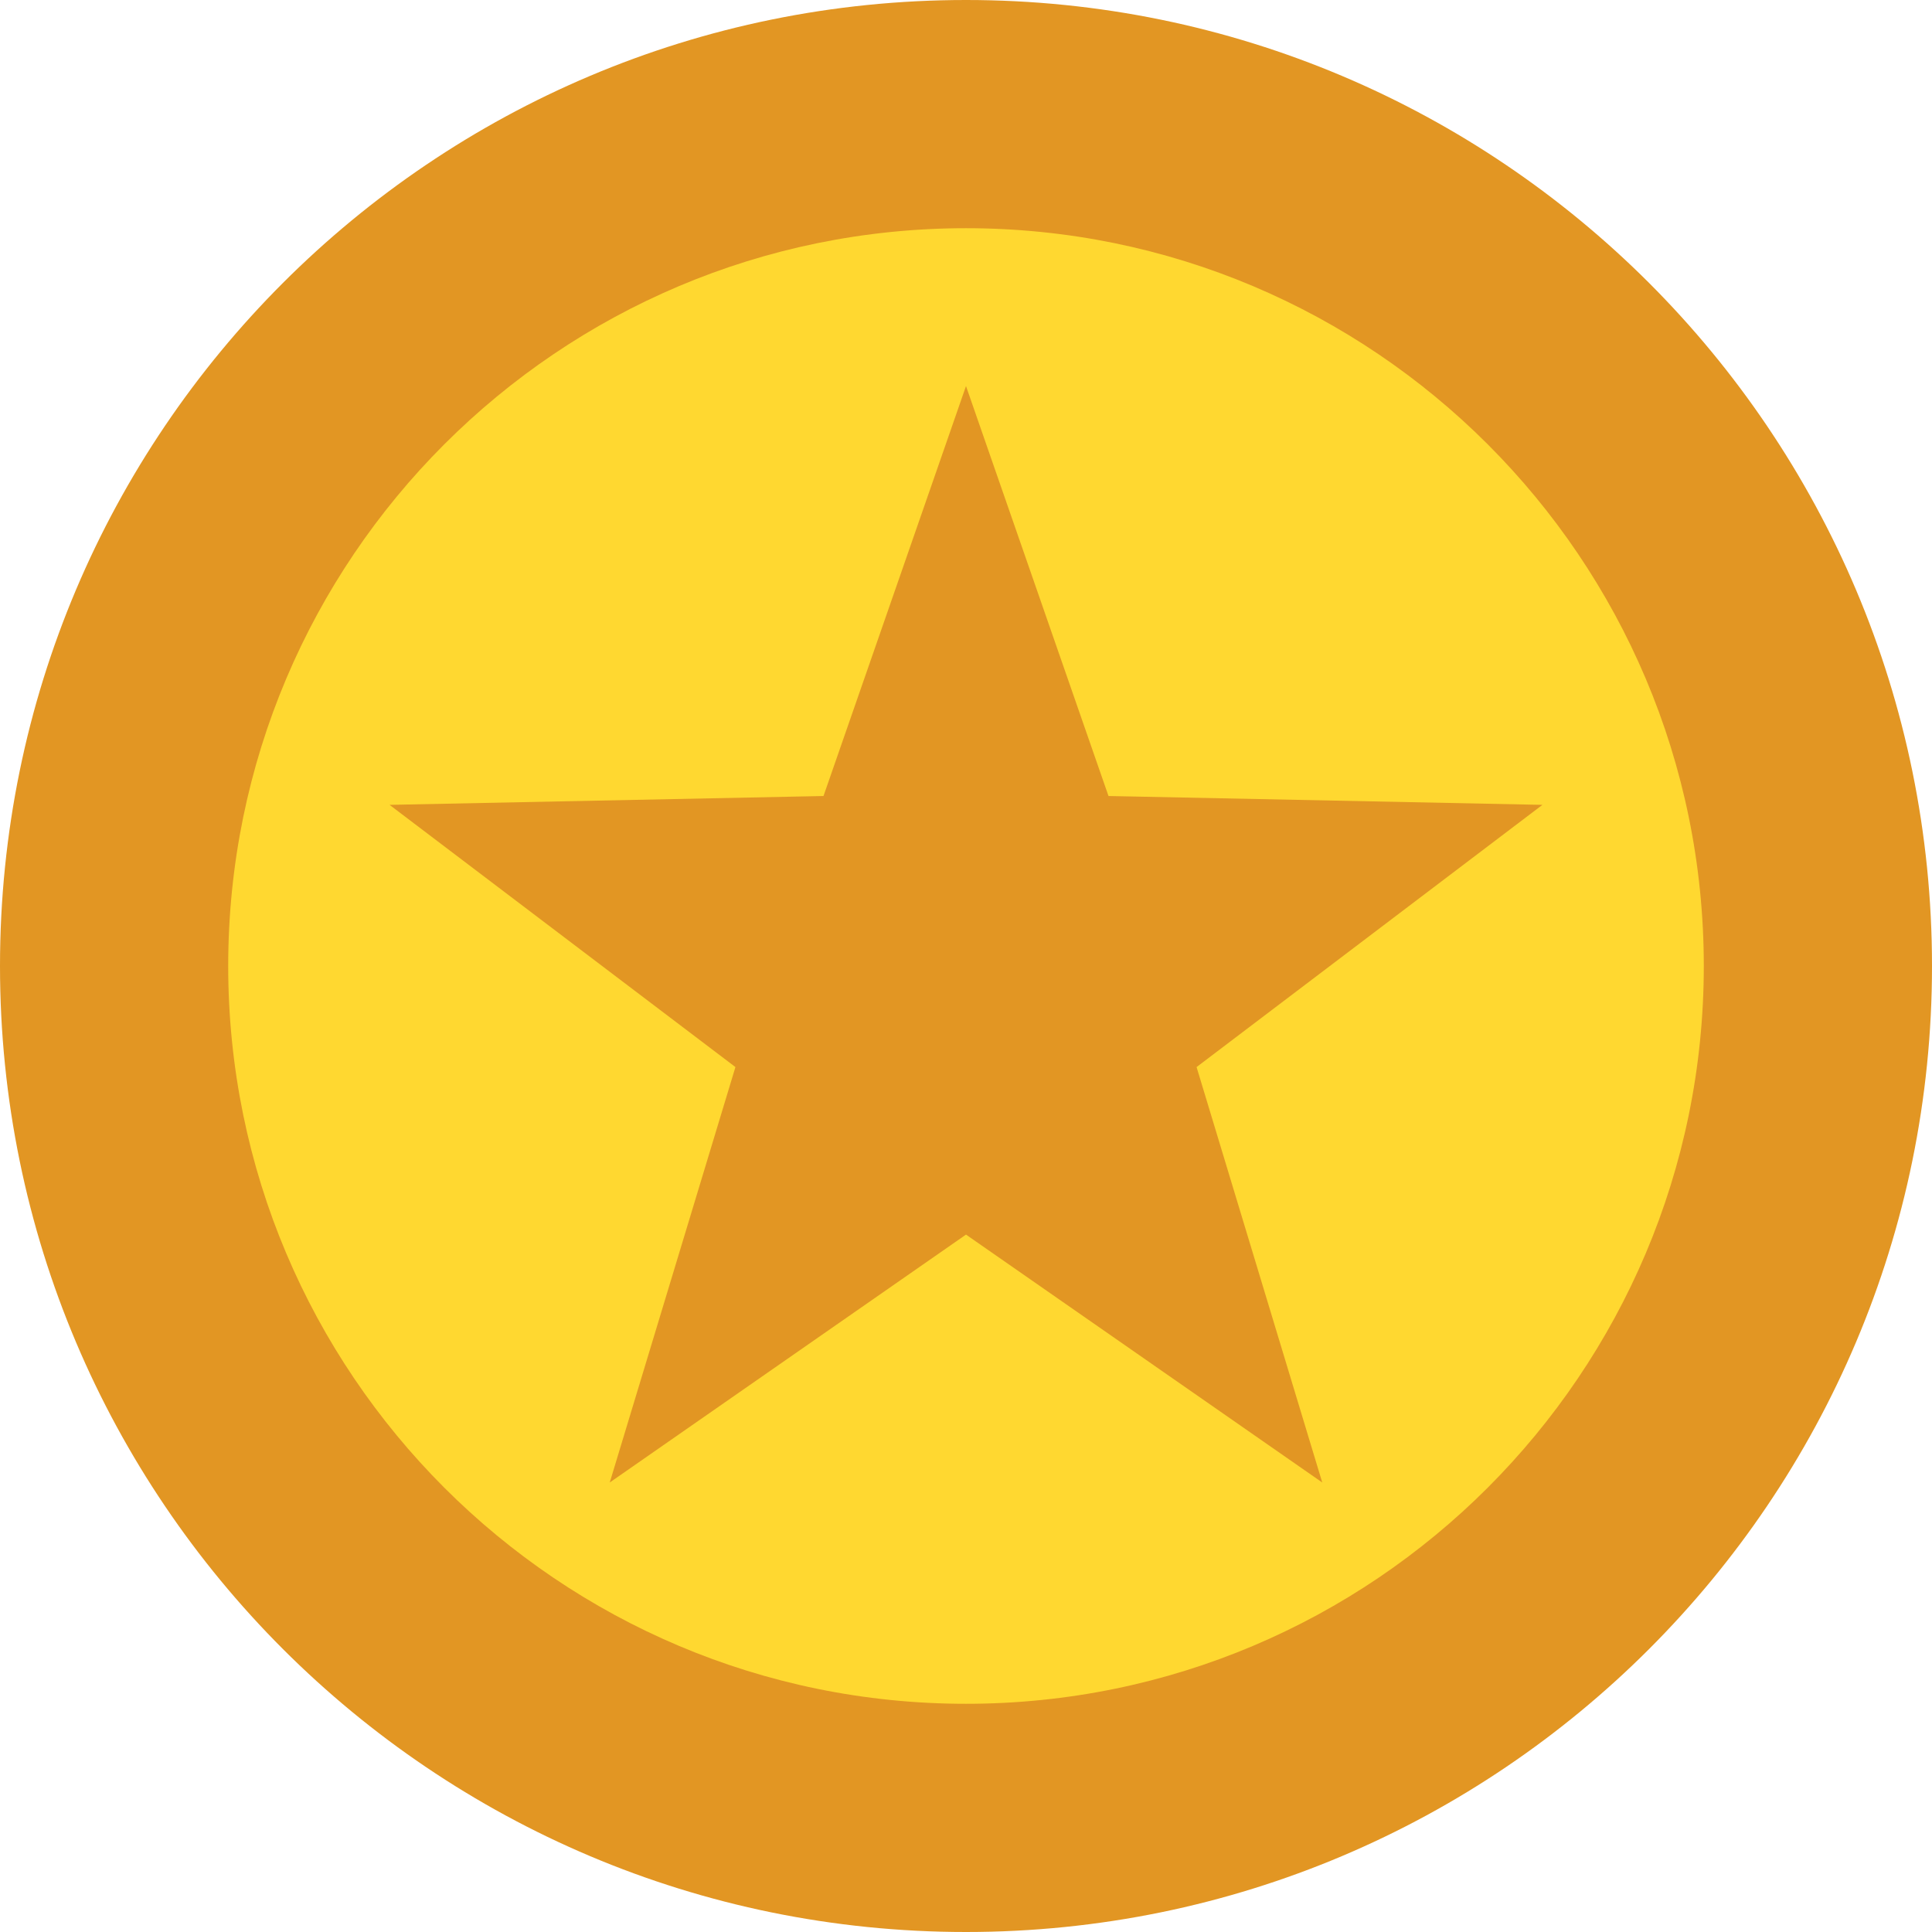
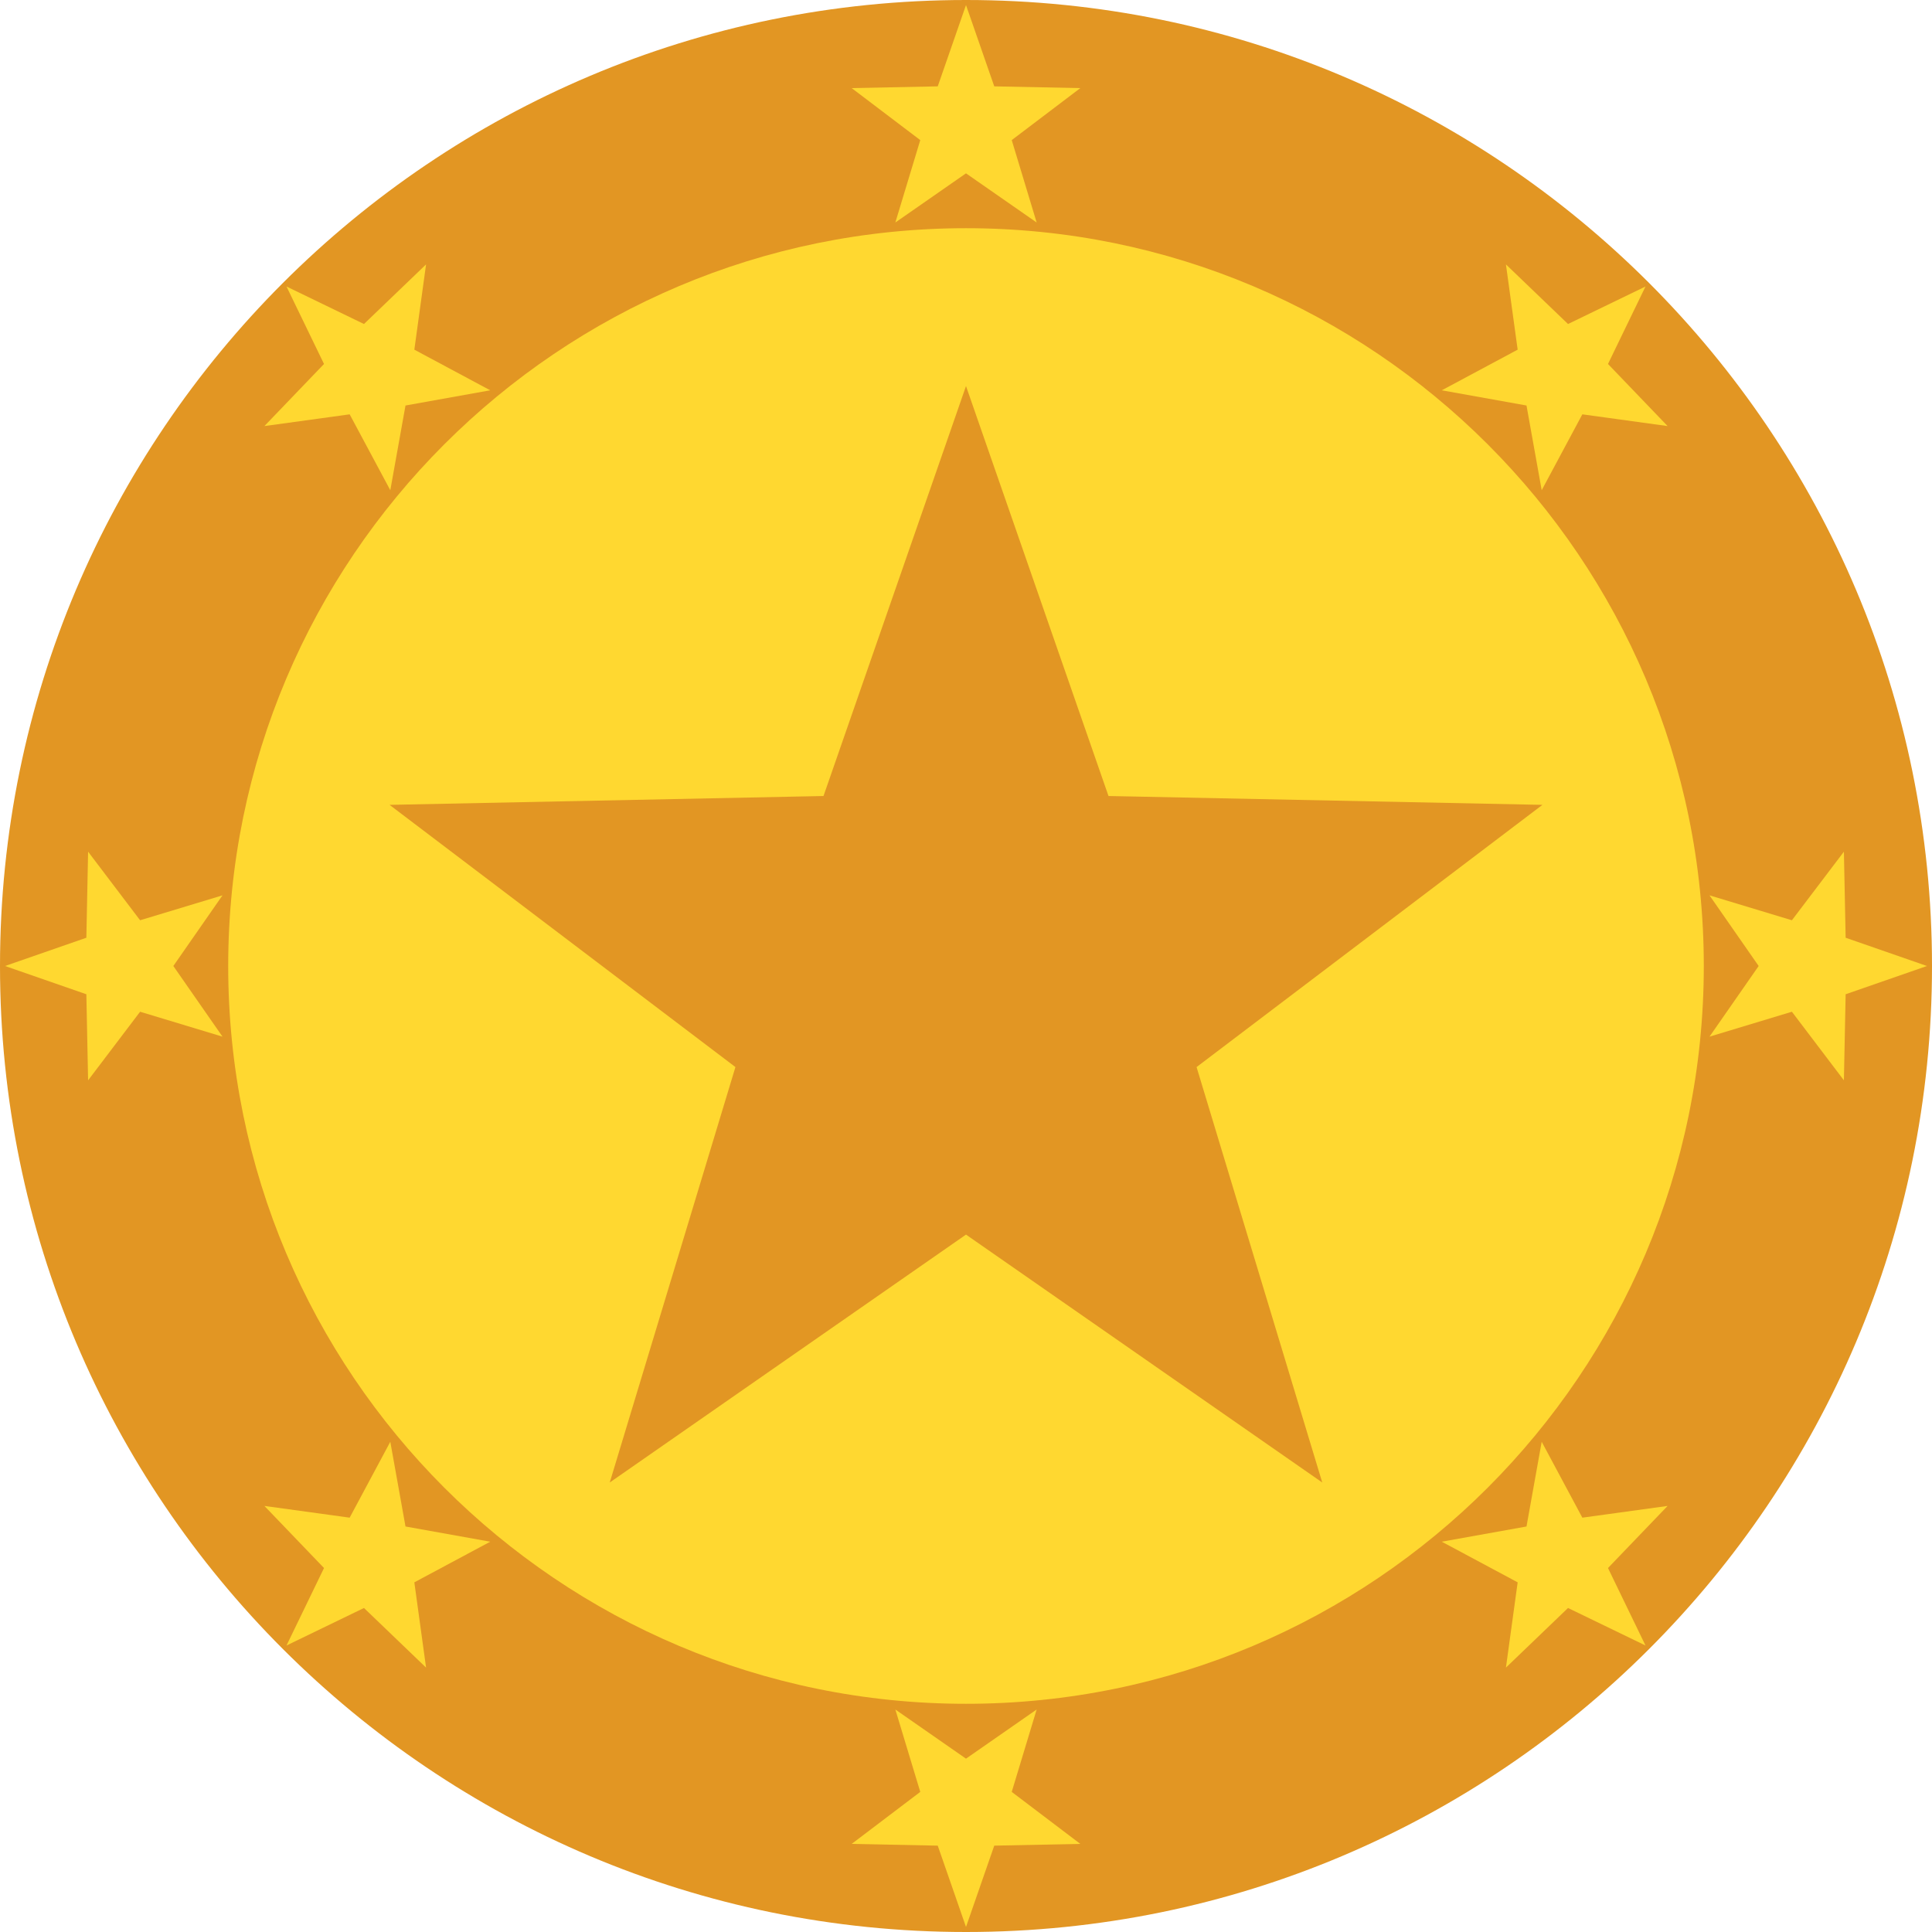
<svg xmlns="http://www.w3.org/2000/svg" width="128mm" height="128mm" viewBox="0 0 128 128" version="1.1" id="svg8">
  <defs id="defs2" />
  <g id="layer1" transform="translate(0,-169)">
    <circle style="color:#000000;clip-rule:nonzero;display:inline;overflow:visible;visibility:visible;opacity:1;isolation:auto;mix-blend-mode:normal;color-interpolation:sRGB;color-interpolation-filters:linearRGB;solid-color:#000000;solid-opacity:1;vector-effect:none;fill:#e29623;fill-opacity:1;fill-rule:evenodd;stroke:none;stroke-width:1.165;stroke-linecap:round;stroke-linejoin:miter;stroke-miterlimit:4;stroke-dasharray:none;stroke-dashoffset:0;stroke-opacity:1;paint-order:fill markers stroke;color-rendering:auto;image-rendering:auto;shape-rendering:auto;text-rendering:auto;enable-background:accumulate" id="path826" cx="64" cy="233" r="64" />
    <circle style="color:#000000;clip-rule:nonzero;display:inline;overflow:visible;visibility:visible;opacity:1;isolation:auto;mix-blend-mode:normal;color-interpolation:sRGB;color-interpolation-filters:linearRGB;solid-color:#000000;solid-opacity:1;vector-effect:none;fill:#ffd830;fill-opacity:1;fill-rule:evenodd;stroke:none;stroke-width:0.89;stroke-linecap:round;stroke-linejoin:miter;stroke-miterlimit:4;stroke-dasharray:none;stroke-dashoffset:0;stroke-opacity:1;paint-order:fill markers stroke;color-rendering:auto;image-rendering:auto;shape-rendering:auto;text-rendering:auto;enable-background:accumulate" id="path826-3" cx="64" cy="233" r="48.881" />
    <path style="color:#000000;clip-rule:nonzero;display:inline;overflow:visible;visibility:visible;opacity:1;isolation:auto;mix-blend-mode:normal;color-interpolation:sRGB;color-interpolation-filters:linearRGB;solid-color:#000000;solid-opacity:1;vector-effect:none;fill:#e29623;fill-opacity:1;fill-rule:evenodd;stroke:none;stroke-width:1.23;stroke-linecap:round;stroke-linejoin:miter;stroke-miterlimit:4;stroke-dasharray:none;stroke-dashoffset:0;stroke-opacity:1;paint-order:fill markers stroke;color-rendering:auto;image-rendering:auto;shape-rendering:auto;text-rendering:auto;enable-background:accumulate" id="path901" d="m 64,194.577 9.441,27.161 28.749,0.586 -22.914,17.372 8.327,27.523 L 64,250.795 l -23.603,16.424 8.327,-27.523 -22.914,-17.372 28.749,-0.586 z" />
+     <path style="color:#000000;clip-rule:nonzero;display:inline;overflow:visible;visibility:visible;opacity:1;isolation:auto;mix-blend-mode:normal;color-interpolation:sRGB;color-interpolation-filters:linearRGB;solid-color:#000000;solid-opacity:1;vector-effect:none;fill:#ffd830;fill-opacity:1;fill-rule:evenodd;stroke:none;stroke-width:0.244;stroke-linecap:round;stroke-linejoin:miter;stroke-miterlimit:4;stroke-dasharray:none;stroke-dashoffset:0;stroke-opacity:1;paint-order:fill markers stroke;color-rendering:auto;image-rendering:auto;shape-rendering:auto;text-rendering:auto;enable-background:accumulate" id="path901-3" d="m 64,169.334 1.872,5.387 5.702,0.116 -4.544,3.445 1.651,5.459 -4.681,-3.257 -4.681,3.257 1.651,-5.459 -4.544,-3.445 5.702,-0.116 z" />
+     <path style="color:#000000;clip-rule:nonzero;display:inline;overflow:visible;visibility:visible;opacity:1;isolation:auto;mix-blend-mode:normal;color-interpolation:sRGB;color-interpolation-filters:linearRGB;solid-color:#000000;solid-opacity:1;vector-effect:none;fill:#ffd830;fill-opacity:1;fill-rule:evenodd;stroke:none;stroke-width:0.244;stroke-linecap:round;stroke-linejoin:miter;stroke-miterlimit:4;stroke-dasharray:none;stroke-dashoffset:0;stroke-opacity:1;paint-order:fill markers stroke;color-rendering:auto;image-rendering:auto;shape-rendering:auto;text-rendering:auto;enable-background:accumulate" id="path901-9" d="m 64,169.334 1.872,5.387 5.702,0.116 -4.544,3.445 1.651,5.459 L 64,180.484 l -4.681,3.257 1.651,-5.459 -4.544,-3.445 5.702,-0.116 z" transform="rotate(45,64.00001,233)" />
+     <path style="color:#000000;clip-rule:nonzero;display:inline;overflow:visible;visibility:visible;opacity:1;isolation:auto;mix-blend-mode:normal;color-interpolation:sRGB;color-interpolation-filters:linearRGB;solid-color:#000000;solid-opacity:1;vector-effect:none;fill:#ffd830;fill-opacity:1;fill-rule:evenodd;stroke:none;stroke-width:0.244;stroke-linecap:round;stroke-linejoin:miter;stroke-miterlimit:4;stroke-dasharray:none;stroke-dashoffset:0;stroke-opacity:1;paint-order:fill markers stroke;color-rendering:auto;image-rendering:auto;shape-rendering:auto;text-rendering:auto;enable-background:accumulate" id="path901-9-1" d="m 64,169.334 1.872,5.387 5.702,0.116 -4.544,3.445 1.651,5.459 L 64,180.484 l -4.681,3.257 1.651,-5.459 -4.544,-3.445 5.702,-0.116 z" transform="rotate(90,64,233)" />
+     <path style="color:#000000;clip-rule:nonzero;display:inline;overflow:visible;visibility:visible;opacity:1;isolation:auto;mix-blend-mode:normal;color-interpolation:sRGB;color-interpolation-filters:linearRGB;solid-color:#000000;solid-opacity:1;vector-effect:none;fill:#ffd830;fill-opacity:1;fill-rule:evenodd;stroke:none;stroke-width:0.244;stroke-linecap:round;stroke-linejoin:miter;stroke-miterlimit:4;stroke-dasharray:none;stroke-dashoffset:0;stroke-opacity:1;paint-order:fill markers stroke;color-rendering:auto;image-rendering:auto;shape-rendering:auto;text-rendering:auto;enable-background:accumulate" id="path901-2" d="m 64,169.334 1.872,5.387 5.702,0.116 -4.544,3.445 1.651,5.459 L 64,180.484 l -4.681,3.257 1.651,-5.459 -4.544,-3.445 5.702,-0.116 z" transform="rotate(135,63.99999,233)" />
+     <path style="color:#000000;clip-rule:nonzero;display:inline;overflow:visible;visibility:visible;opacity:1;isolation:auto;mix-blend-mode:normal;color-interpolation:sRGB;color-interpolation-filters:linearRGB;solid-color:#000000;solid-opacity:1;vector-effect:none;fill:#ffd830;fill-opacity:1;fill-rule:evenodd;stroke:none;stroke-width:0.244;stroke-linecap:round;stroke-linejoin:miter;stroke-miterlimit:4;stroke-dasharray:none;stroke-dashoffset:0;stroke-opacity:1;paint-order:fill markers stroke;color-rendering:auto;image-rendering:auto;shape-rendering:auto;text-rendering:auto;enable-background:accumulate" id="path901-9-7" d="m -64,-296.666 1.872,5.387 5.702,0.116 -4.544,3.445 1.651,5.459 -4.681,-3.257 -4.681,3.257 1.651,-5.459 -4.544,-3.445 5.702,-0.116 z" transform="scale(-1)" />
+     <path style="color:#000000;clip-rule:nonzero;display:inline;overflow:visible;visibility:visible;opacity:1;isolation:auto;mix-blend-mode:normal;color-interpolation:sRGB;color-interpolation-filters:linearRGB;solid-color:#000000;solid-opacity:1;vector-effect:none;fill:#ffd830;fill-opacity:1;fill-rule:evenodd;stroke:none;stroke-width:0.244;stroke-linecap:round;stroke-linejoin:miter;stroke-miterlimit:4;stroke-dasharray:none;stroke-dashoffset:0;stroke-opacity:1;paint-order:fill markers stroke;color-rendering:auto;image-rendering:auto;shape-rendering:auto;text-rendering:auto;enable-background:accumulate" id="path901-9-1-0" d="m 64,169.334 1.872,5.387 5.702,0.116 -4.544,3.445 1.651,5.459 L 64,180.484 l -4.681,3.257 1.651,-5.459 -4.544,-3.445 5.702,-0.116 z" transform="rotate(-135,63.99999,233)" />
+     <path style="color:#000000;clip-rule:nonzero;display:inline;overflow:visible;visibility:visible;opacity:1;isolation:auto;mix-blend-mode:normal;color-interpolation:sRGB;color-interpolation-filters:linearRGB;solid-color:#000000;solid-opacity:1;vector-effect:none;fill:#ffd830;fill-opacity:1;fill-rule:evenodd;stroke:none;stroke-width:0.244;stroke-linecap:round;stroke-linejoin:miter;stroke-miterlimit:4;stroke-dasharray:none;stroke-dashoffset:0;stroke-opacity:1;paint-order:fill markers stroke;color-rendering:auto;image-rendering:auto;shape-rendering:auto;text-rendering:auto;enable-background:accumulate" id="path901-9-7-3" d="m -64,-296.666 1.872,5.387 5.702,0.116 -4.544,3.445 1.651,5.459 -4.681,-3.257 -4.681,3.257 1.651,-5.459 -4.544,-3.445 5.702,-0.116 z" transform="rotate(-90,233,-63.99999)" />
+     <path style="color:#000000;clip-rule:nonzero;display:inline;overflow:visible;visibility:visible;opacity:1;isolation:auto;mix-blend-mode:normal;color-interpolation:sRGB;color-interpolation-filters:linearRGB;solid-color:#000000;solid-opacity:1;vector-effect:none;fill:#ffd830;fill-opacity:1;fill-rule:evenodd;stroke:none;stroke-width:0.244;stroke-linecap:round;stroke-linejoin:miter;stroke-miterlimit:4;stroke-dasharray:none;stroke-dashoffset:0;stroke-opacity:1;paint-order:fill markers stroke;color-rendering:auto;image-rendering:auto;shape-rendering:auto;text-rendering:auto;enable-background:accumulate" id="path901-9-1-0-6" d="m 64,169.334 1.872,5.387 5.702,0.116 -4.544,3.445 1.651,5.459 L 64,180.484 l -4.681,3.257 1.651,-5.459 -4.544,-3.445 5.702,-0.116 z" transform="rotate(-45,64,233)" />
  </g>
</svg>
